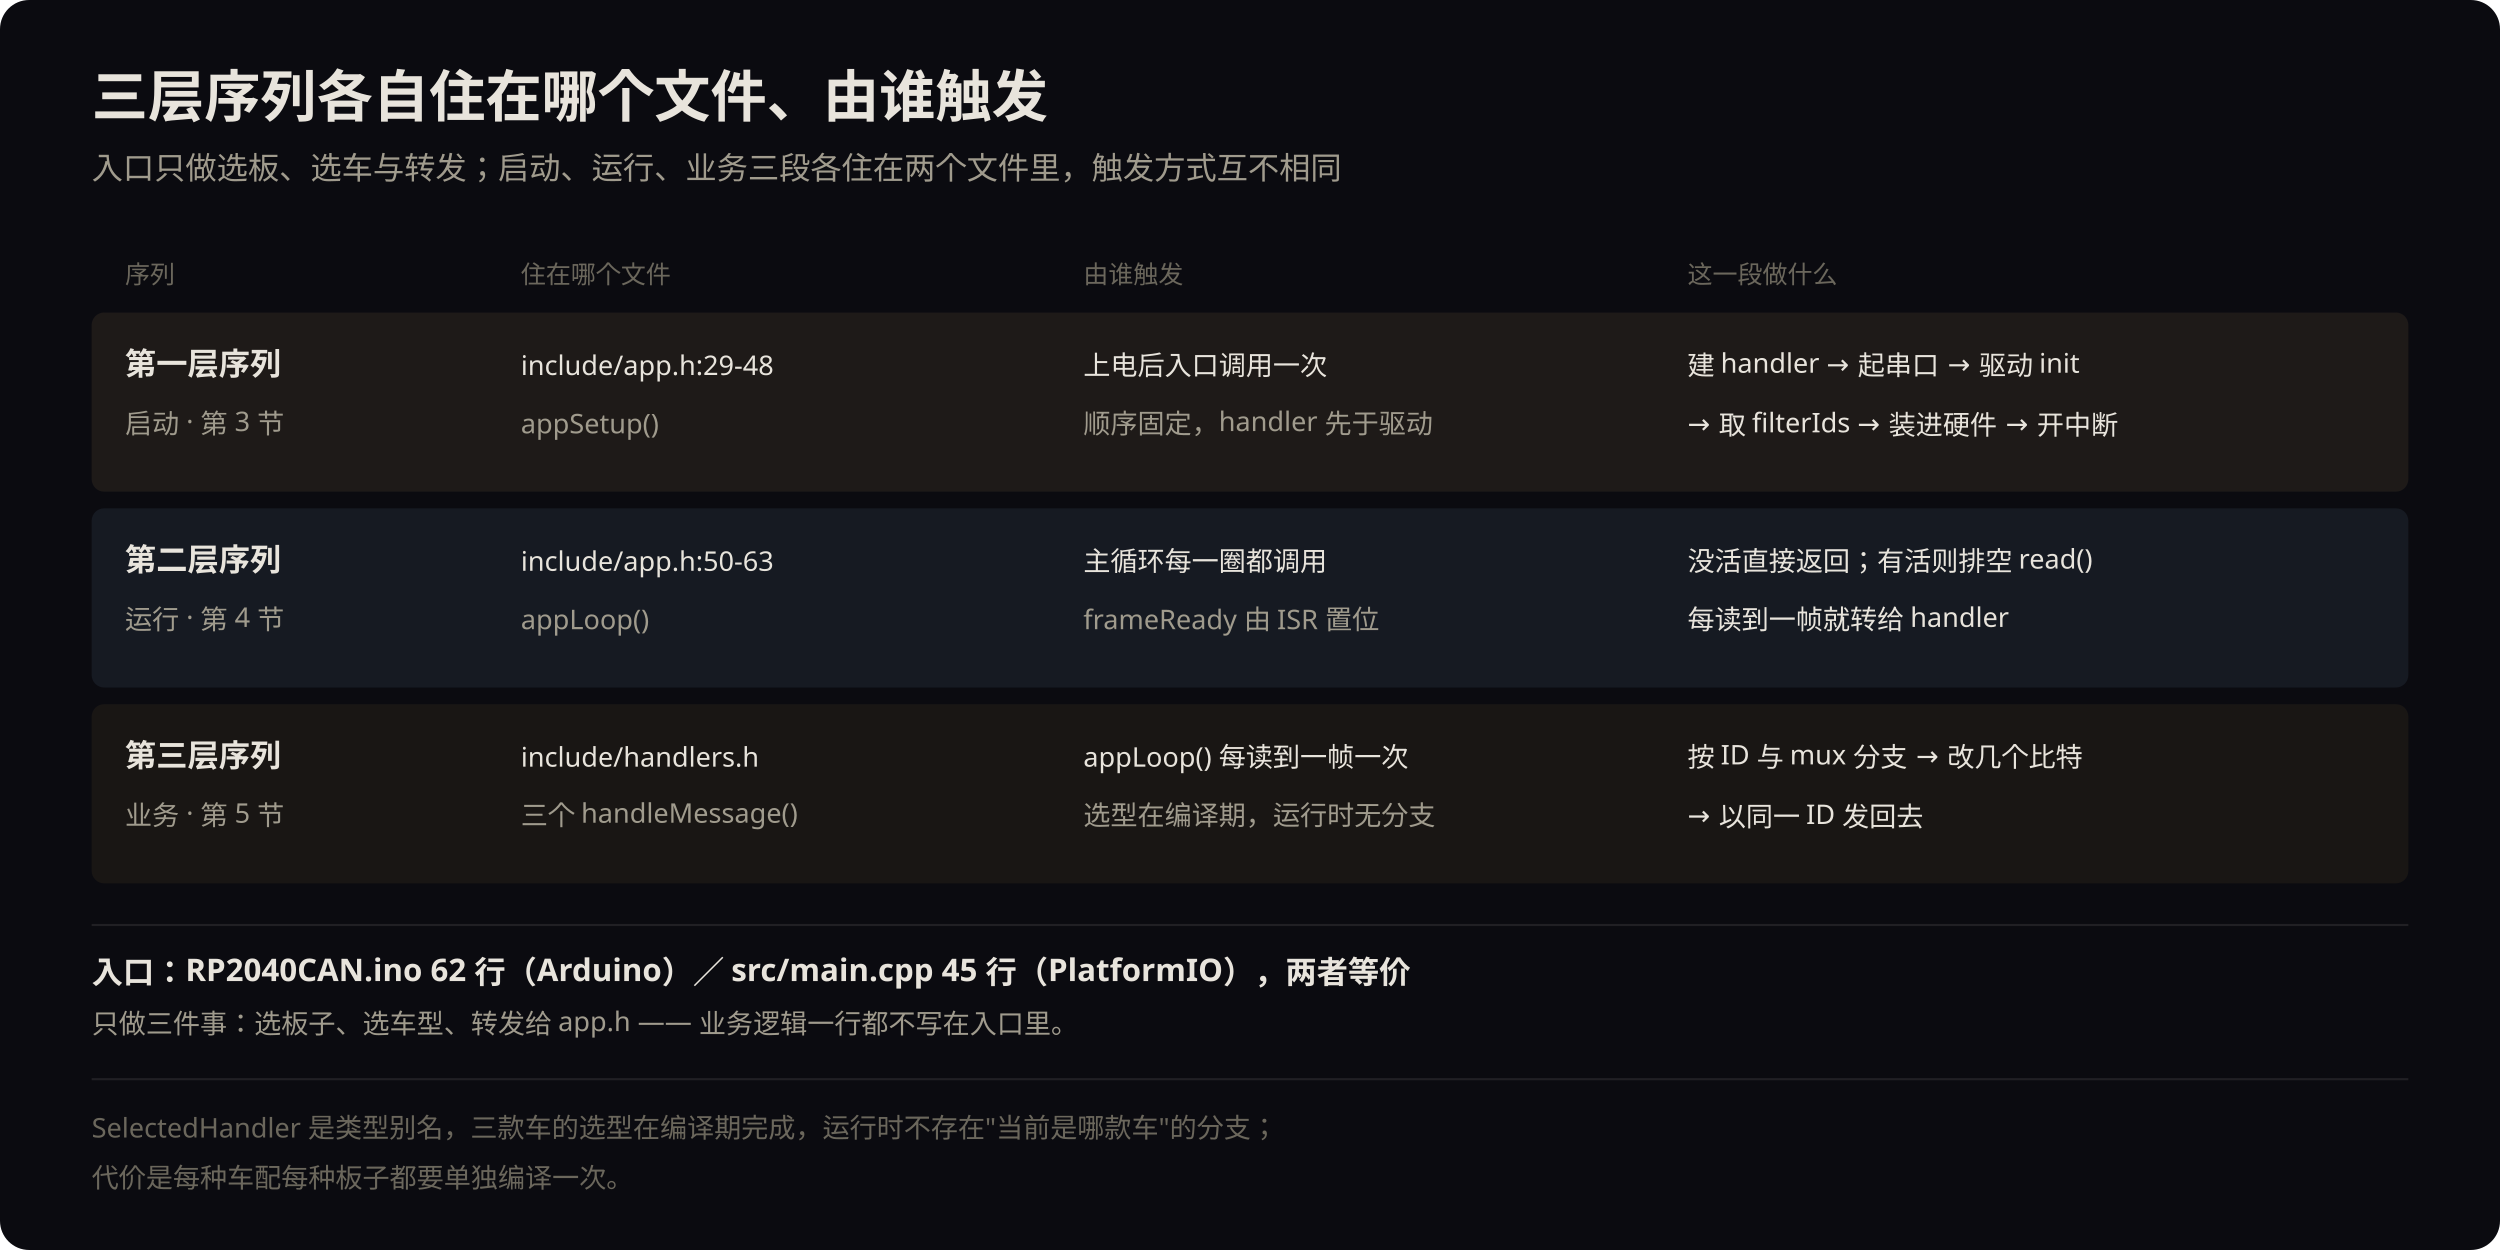
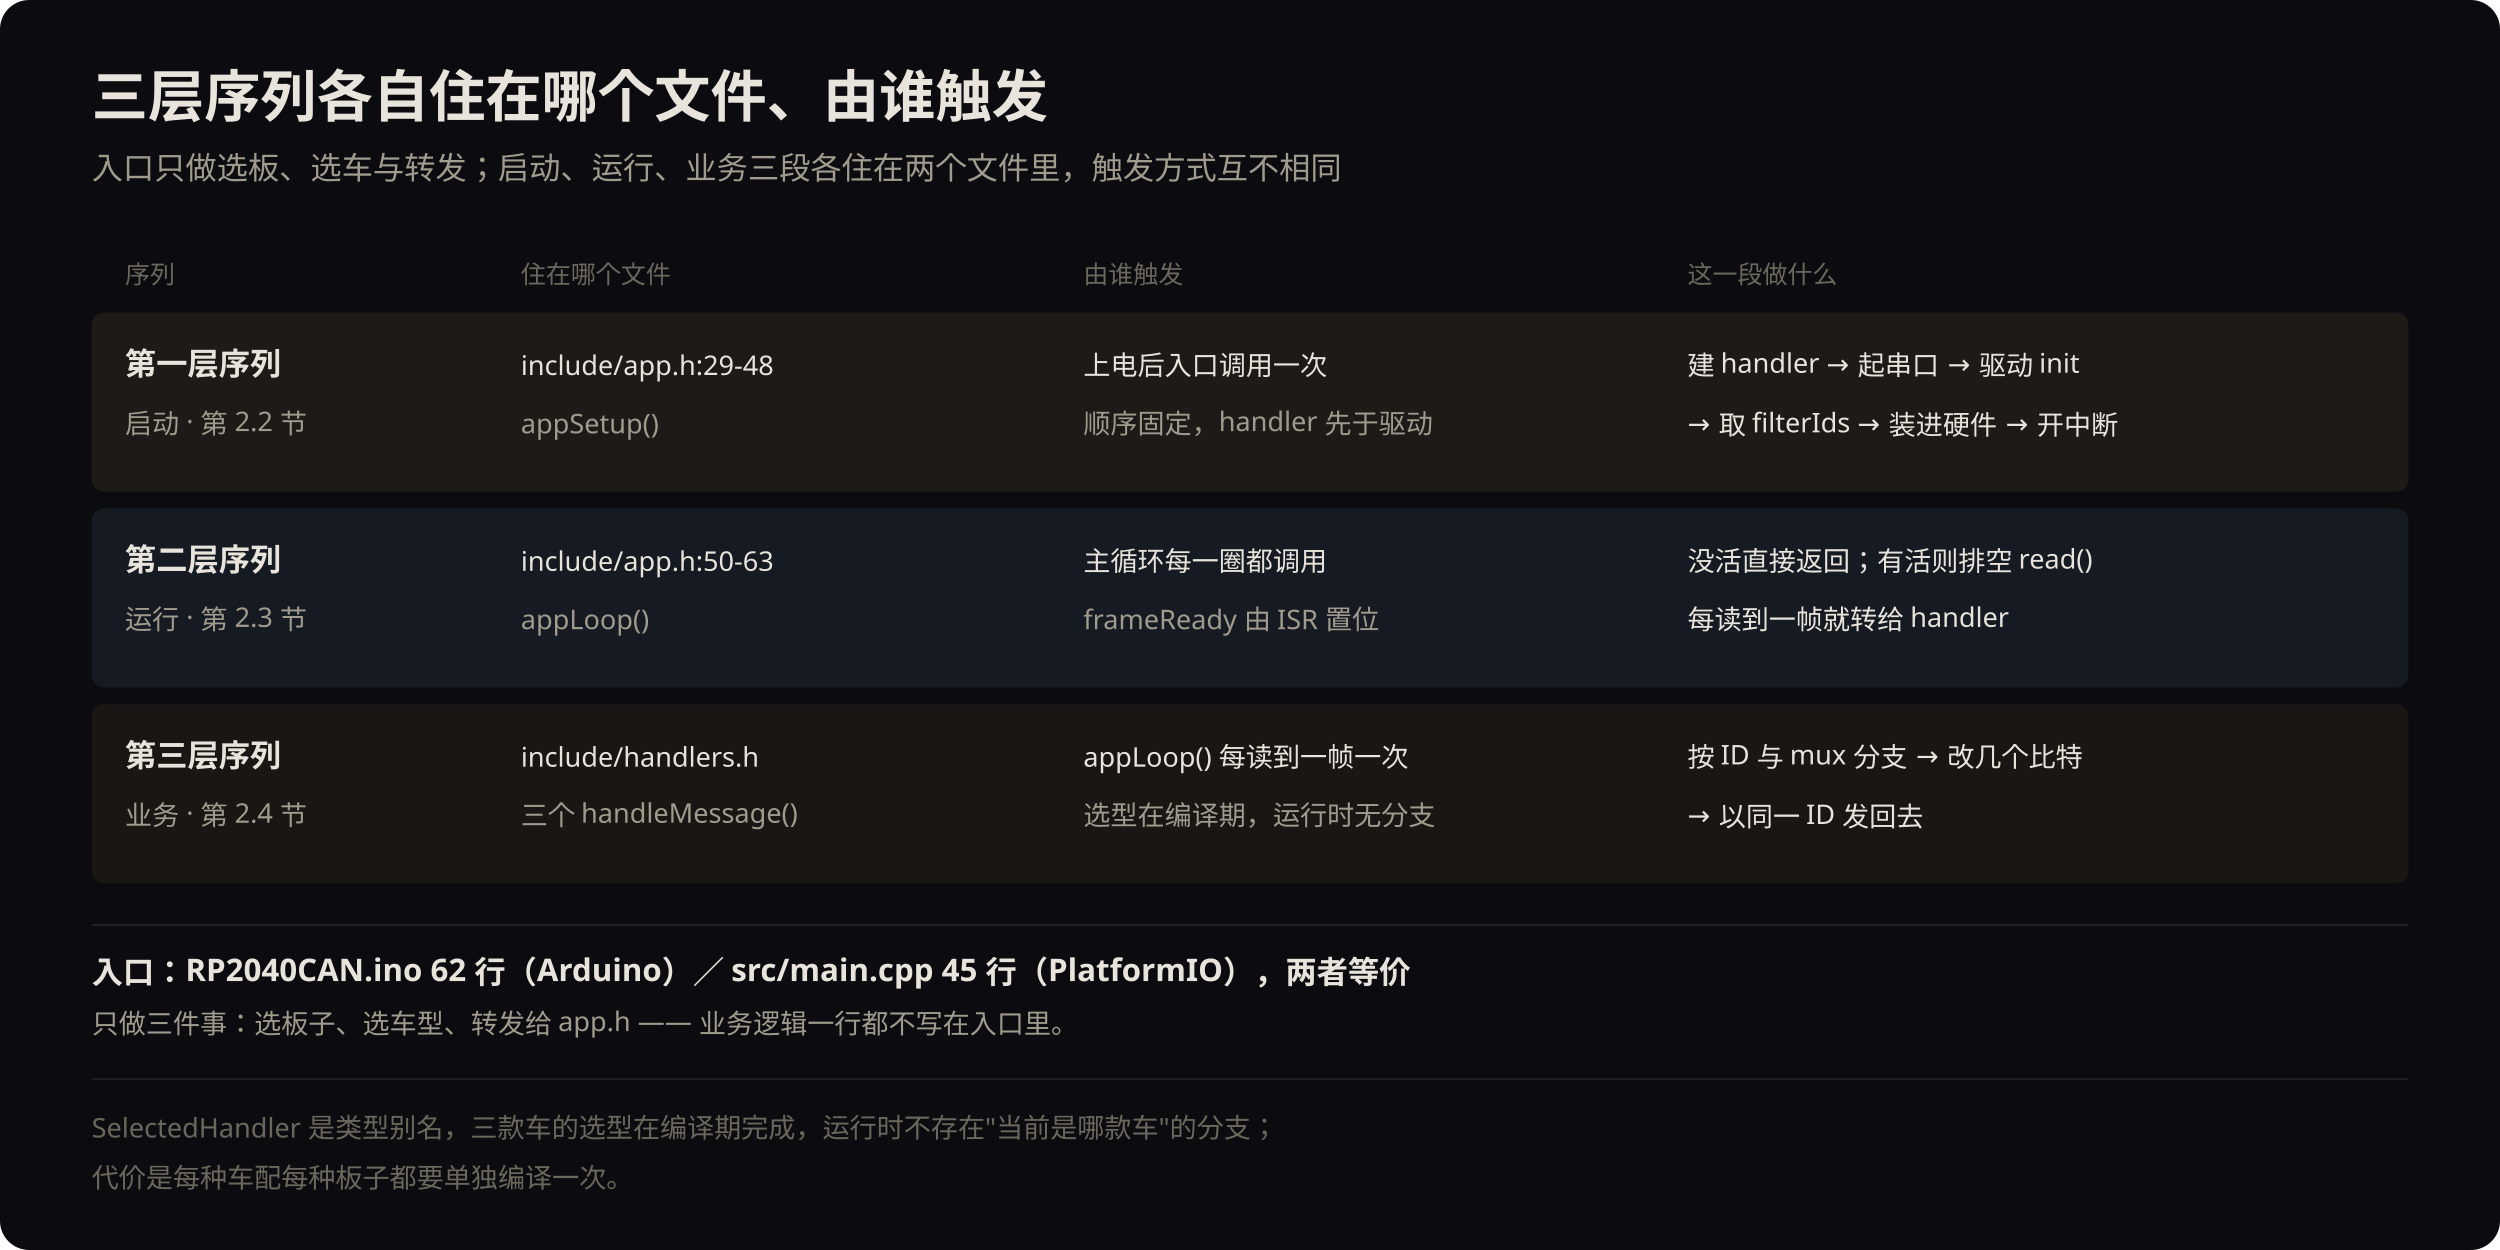
<svg xmlns="http://www.w3.org/2000/svg" viewBox="0 0 1200 600" width="100%" role="img" aria-label="三层序列各自住在哪个文件、由谁触发">
  <style>
    .bg{fill:#0b0b10}
    .ttl{fill:#e8e4dc;font:600 27px 'Noto Sans SC','PingFang SC','Microsoft YaHei',sans-serif}
    .sub{fill:#a09b8d;font:400 15px 'Noto Sans SC','PingFang SC','Microsoft YaHei',sans-serif}
    .nm{fill:#e8e4dc;font:600 15px 'Noto Sans SC','PingFang SC',sans-serif}
    .ds{fill:#e8e4dc;font:400 13px 'Noto Sans SC','PingFang SC',sans-serif}
    .ds2{fill:#a09b8d;font:400 13px 'Noto Sans SC','PingFang SC',sans-serif}
    .cm{fill:#6b675c;font:500 12px 'Noto Sans SC','PingFang SC',sans-serif}
    .foot{fill:#6b675c;font:400 13px 'Noto Sans SC','PingFang SC','Microsoft YaHei',sans-serif}
    .grid{stroke:#e8e4dc;stroke-opacity:.10;stroke-width:1}
    .a{fill:#c9a96a}
    .b{fill:#7aa2c8}
    .d{fill:#9a7d45}
  </style>
  <rect class="bg" x="0" y="0" width="1200" height="600" rx="14" />
  <text class="ttl" x="44" y="56">三层序列各自住在哪个文件、由谁触发</text>
  <text class="sub" x="44" y="86">入口只做选板、选车与转发；启动、运行、业务三段各住在两个文件里，触发方式互不相同</text>
  <text class="cm" x="60" y="136">序列</text>
  <text class="cm" x="250" y="136">住在哪个文件</text>
  <text class="cm" x="520" y="136">由谁触发</text>
  <text class="cm" x="810" y="136">这一段做什么</text>
  <rect class="a" x="44" y="150" width="1112" height="86" rx="6" fill-opacity=".10" />
  <text class="nm" x="60" y="180">第一层序列</text>
-   <text class="ds2" x="60" y="208">启动 · 第 3 节</text>
+   <text class="ds2" x="60" y="208">启动 · 第 2.2 节</text>
  <text class="ds" x="250" y="180">include/app.h:29-48</text>
  <text class="ds2" x="250" y="208">appSetup()</text>
  <text class="ds" x="520" y="180">上电后入口调用一次</text>
  <text class="ds2" x="520" y="208">顺序固定，handler 先于驱动</text>
  <text class="ds" x="810" y="180">建 handler → 起串口 → 驱动 init</text>
  <text class="ds" x="810" y="208">→ 取 filterIds → 装进硬件 → 开中断</text>
  <rect class="b" x="44" y="244" width="1112" height="86" rx="6" fill-opacity=".10" />
  <text class="nm" x="60" y="274">第二层序列</text>
-   <text class="ds2" x="60" y="302">运行 · 第 4 节</text>
+   <text class="ds2" x="60" y="302">运行 · 第 2.3 节</text>
  <text class="ds" x="250" y="274">include/app.h:50-63</text>
  <text class="ds2" x="250" y="302">appLoop()</text>
  <text class="ds" x="520" y="274">主循环每一圈都调用</text>
  <text class="ds2" x="520" y="302">frameReady 由 ISR 置位</text>
  <text class="ds" x="810" y="274">没活直接返回；有活则排空 read()</text>
  <text class="ds" x="810" y="302">每读到一帧就转给 handler</text>
  <rect class="d" x="44" y="338" width="1112" height="86" rx="6" fill-opacity=".10" />
  <text class="nm" x="60" y="368">第三层序列</text>
-   <text class="ds2" x="60" y="396">业务 · 第 5 节</text>
+   <text class="ds2" x="60" y="396">业务 · 第 2.4 节</text>
  <text class="ds" x="250" y="368">include/handlers.h</text>
  <text class="ds2" x="250" y="396">三个 handleMessage()</text>
  <text class="ds" x="520" y="368">appLoop() 每读到一帧一次</text>
  <text class="ds2" x="520" y="396">选型在编译期，运行时无分支</text>
  <text class="ds" x="810" y="368">按 ID 与 mux 分支 → 改几个比特</text>
  <text class="ds" x="810" y="396">→ 以同一 ID 发回去</text>
  <line class="grid" x1="44" y1="444" x2="1156" y2="444" />
  <text class="nm" x="44" y="472">入口：RP2040CAN.ino 62 行（Arduino）／ src/main.cpp 45 行（PlatformIO），两者等价</text>
  <text class="ds2" x="44" y="496">只做三件事：选板子、选车型、转发给 app.h —— 业务逻辑一行都不写在入口里。</text>
  <line class="grid" x1="44" y1="518" x2="1156" y2="518" />
  <text class="foot" x="44" y="546">SelectedHandler 是类型别名，三款车的选型在编译期完成，运行时不存在"当前是哪款车"的分支；</text>
  <text class="foot" x="44" y="570">代价是每种车配每种板子都要单独编译一次。</text>
</svg>
